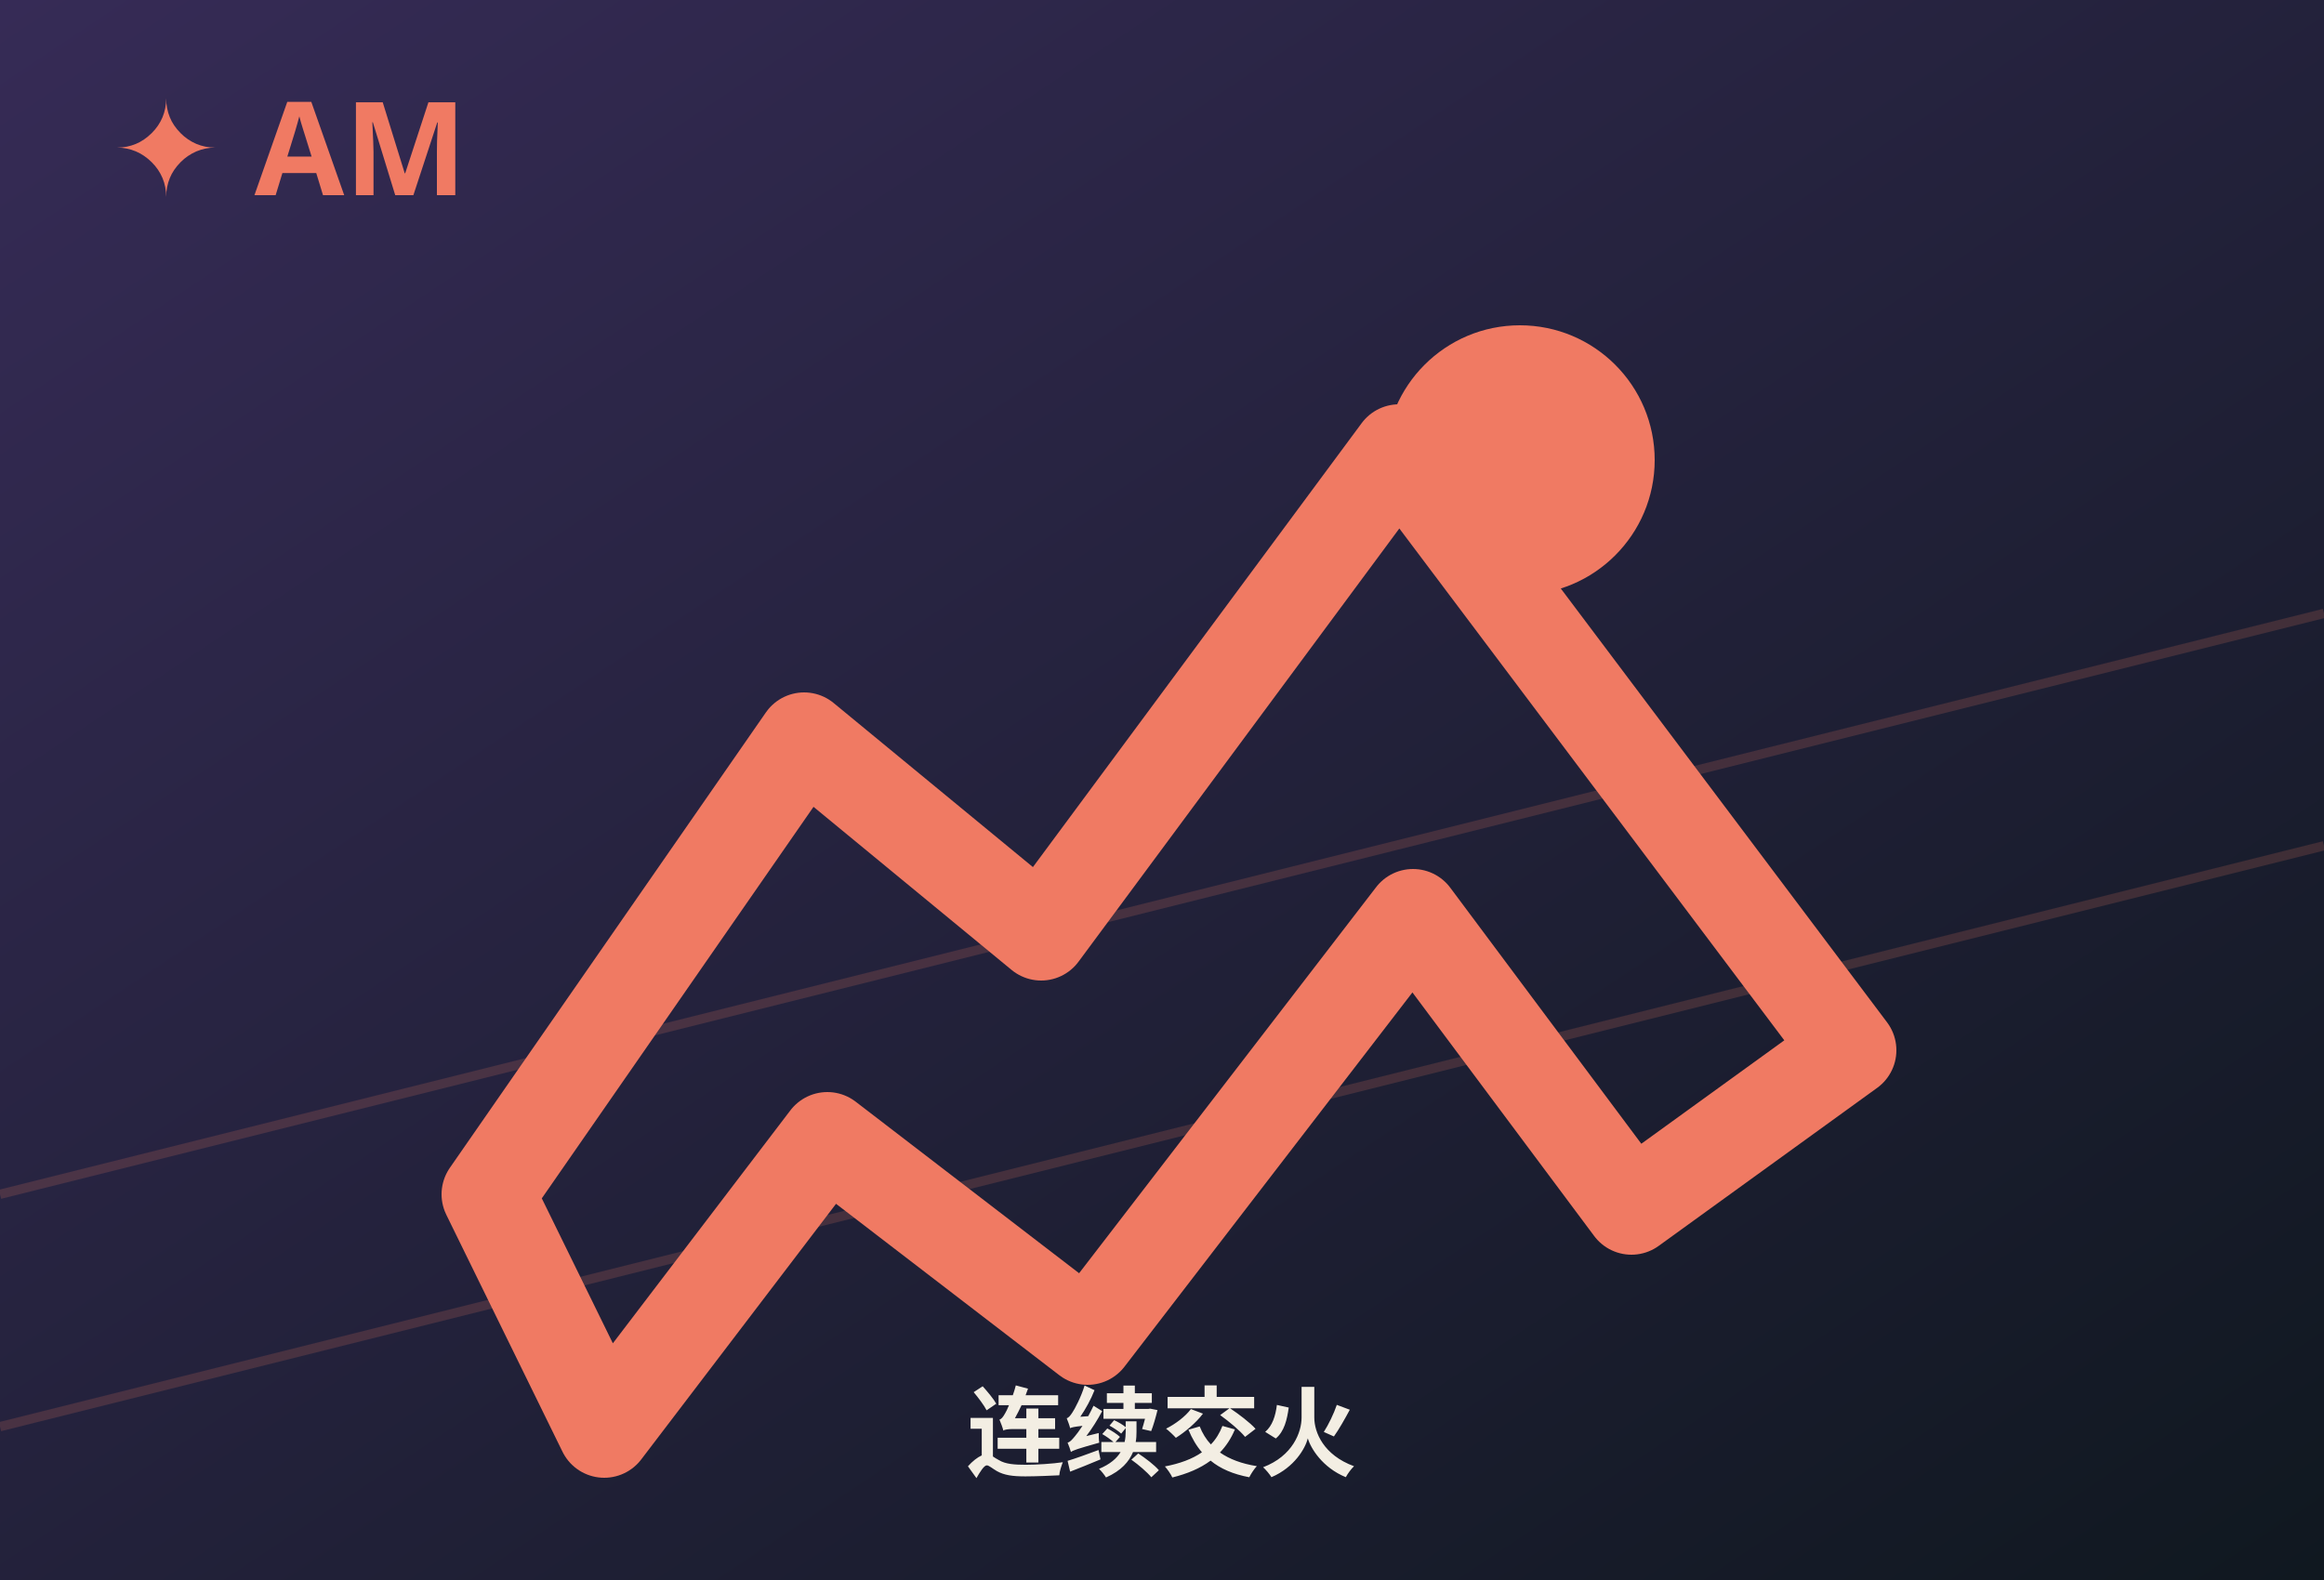
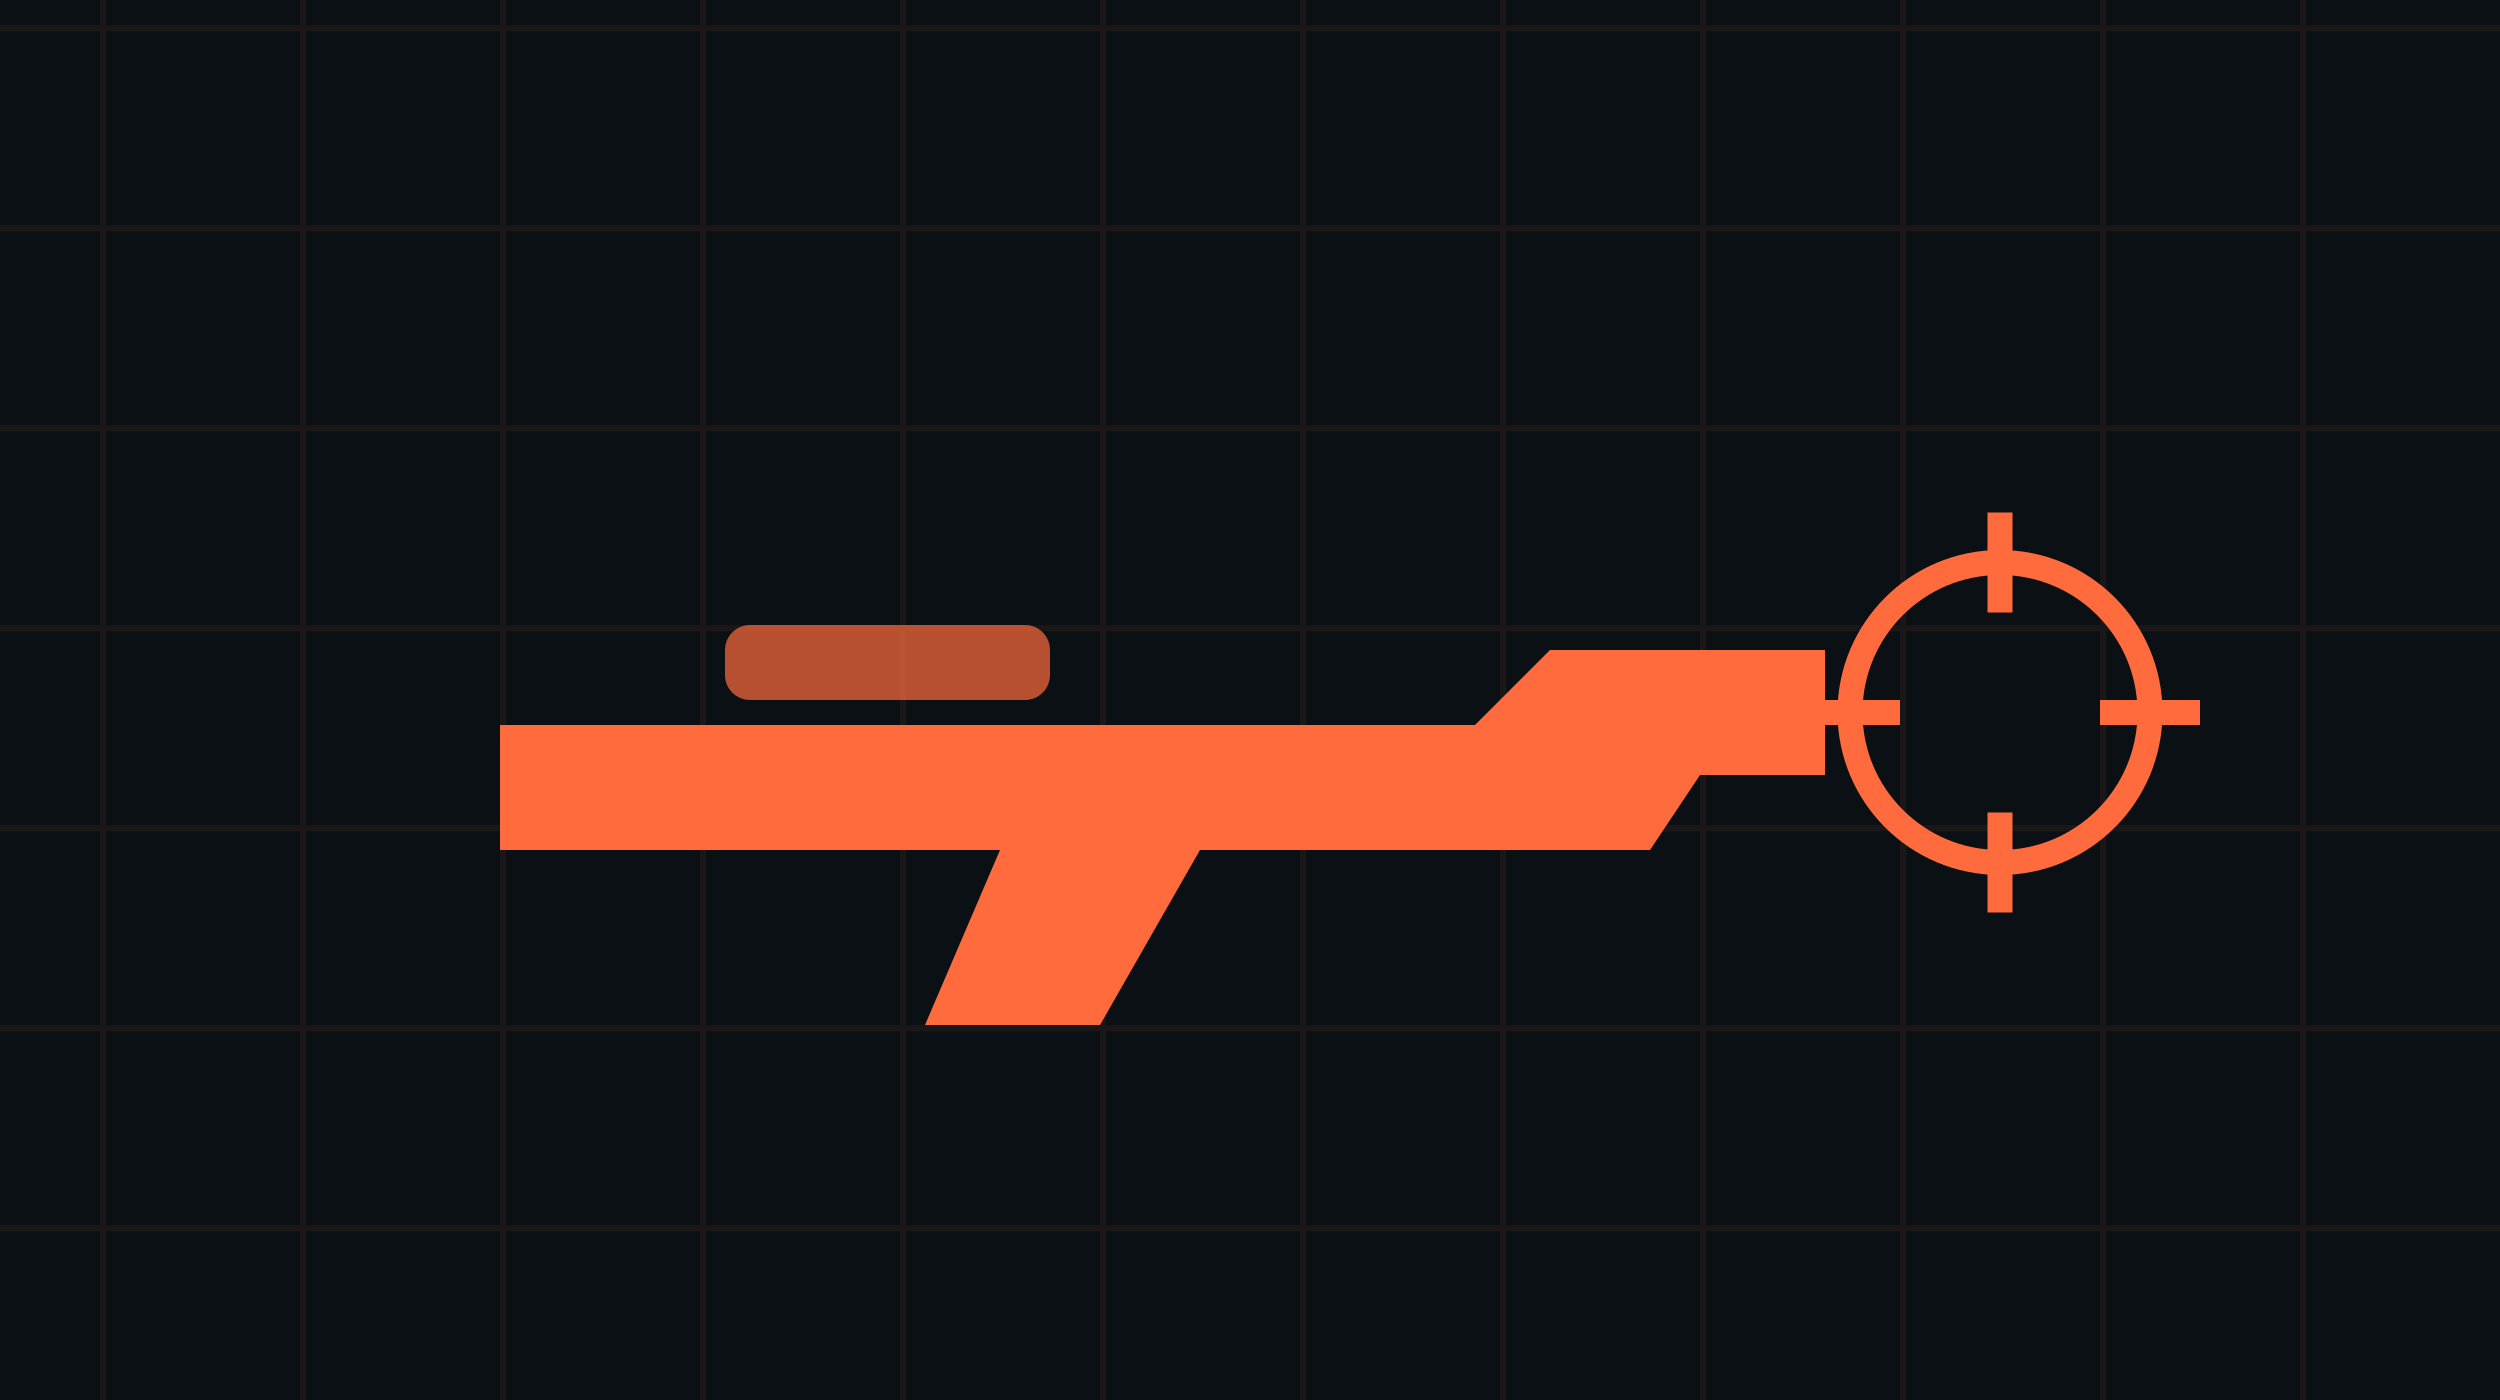
- <svg xmlns="http://www.w3.org/2000/svg" viewBox="0 0 500 340">
+ <svg xmlns="http://www.w3.org/2000/svg" viewBox="0 0 200 112" class="tc-svg" role="img" aria-hidden="true">
  <defs>
-     <linearGradient id="b" x2="1" y2="1">
-       <stop stop-color="#362b56" />
-       <stop offset="1" stop-color="#101820" />
-     </linearGradient>
+     <pattern id="g70440" width="16" height="16" patternUnits="userSpaceOnUse" x="8" y="2">
+       <path d="M16 0H0V16" fill="none" stroke="#ff6b3d" stroke-opacity=".07" stroke-width="1" />
+     </pattern>
  </defs>
-   <rect width="500" height="340" fill="url(#b)" />
-   <path d="M0 257L500 132M0 307L500 182" stroke="#f07a63" stroke-opacity=".18" stroke-width="2" />
-   <path d="M105 257l68-98 51 42 77-104 97 129-47 34-47-63-70 91-56-43-48 63z" fill="none" stroke="#f07a63" stroke-width="20" stroke-linejoin="round" />
-   <circle cx="327" cy="99" r="29" fill="#f07a63" />
-   <text x="24" y="42" fill="#f07a63" font-family="sans-serif" font-size="28" font-weight="700">✦ AM</text>
-   <text x="250" y="316" text-anchor="middle" fill="#f3eee3" font-family="sans-serif" font-size="21" font-weight="700">连续交火</text>
+   <rect width="200" height="112" fill="#0b1015" />
+   <rect width="200" height="112" fill="url(#g70440)" />
+   <g>
+     <path d="M40 58h78l6-6h22v10h-10l-4 6H96l-8 14H74l6-14H40z" fill="#ff6b3d" />
+     <rect x="58" y="50" width="26" height="6" rx="2" fill="#ff6b3d" opacity=".7" />
+     <circle cx="160" cy="57" r="12" fill="none" stroke="#ff6b3d" stroke-width="2" />
+     <path d="M160 41v8M160 65v8M144 57h8M168 57h8" stroke="#ff6b3d" stroke-width="2" />
+   </g>
</svg>
